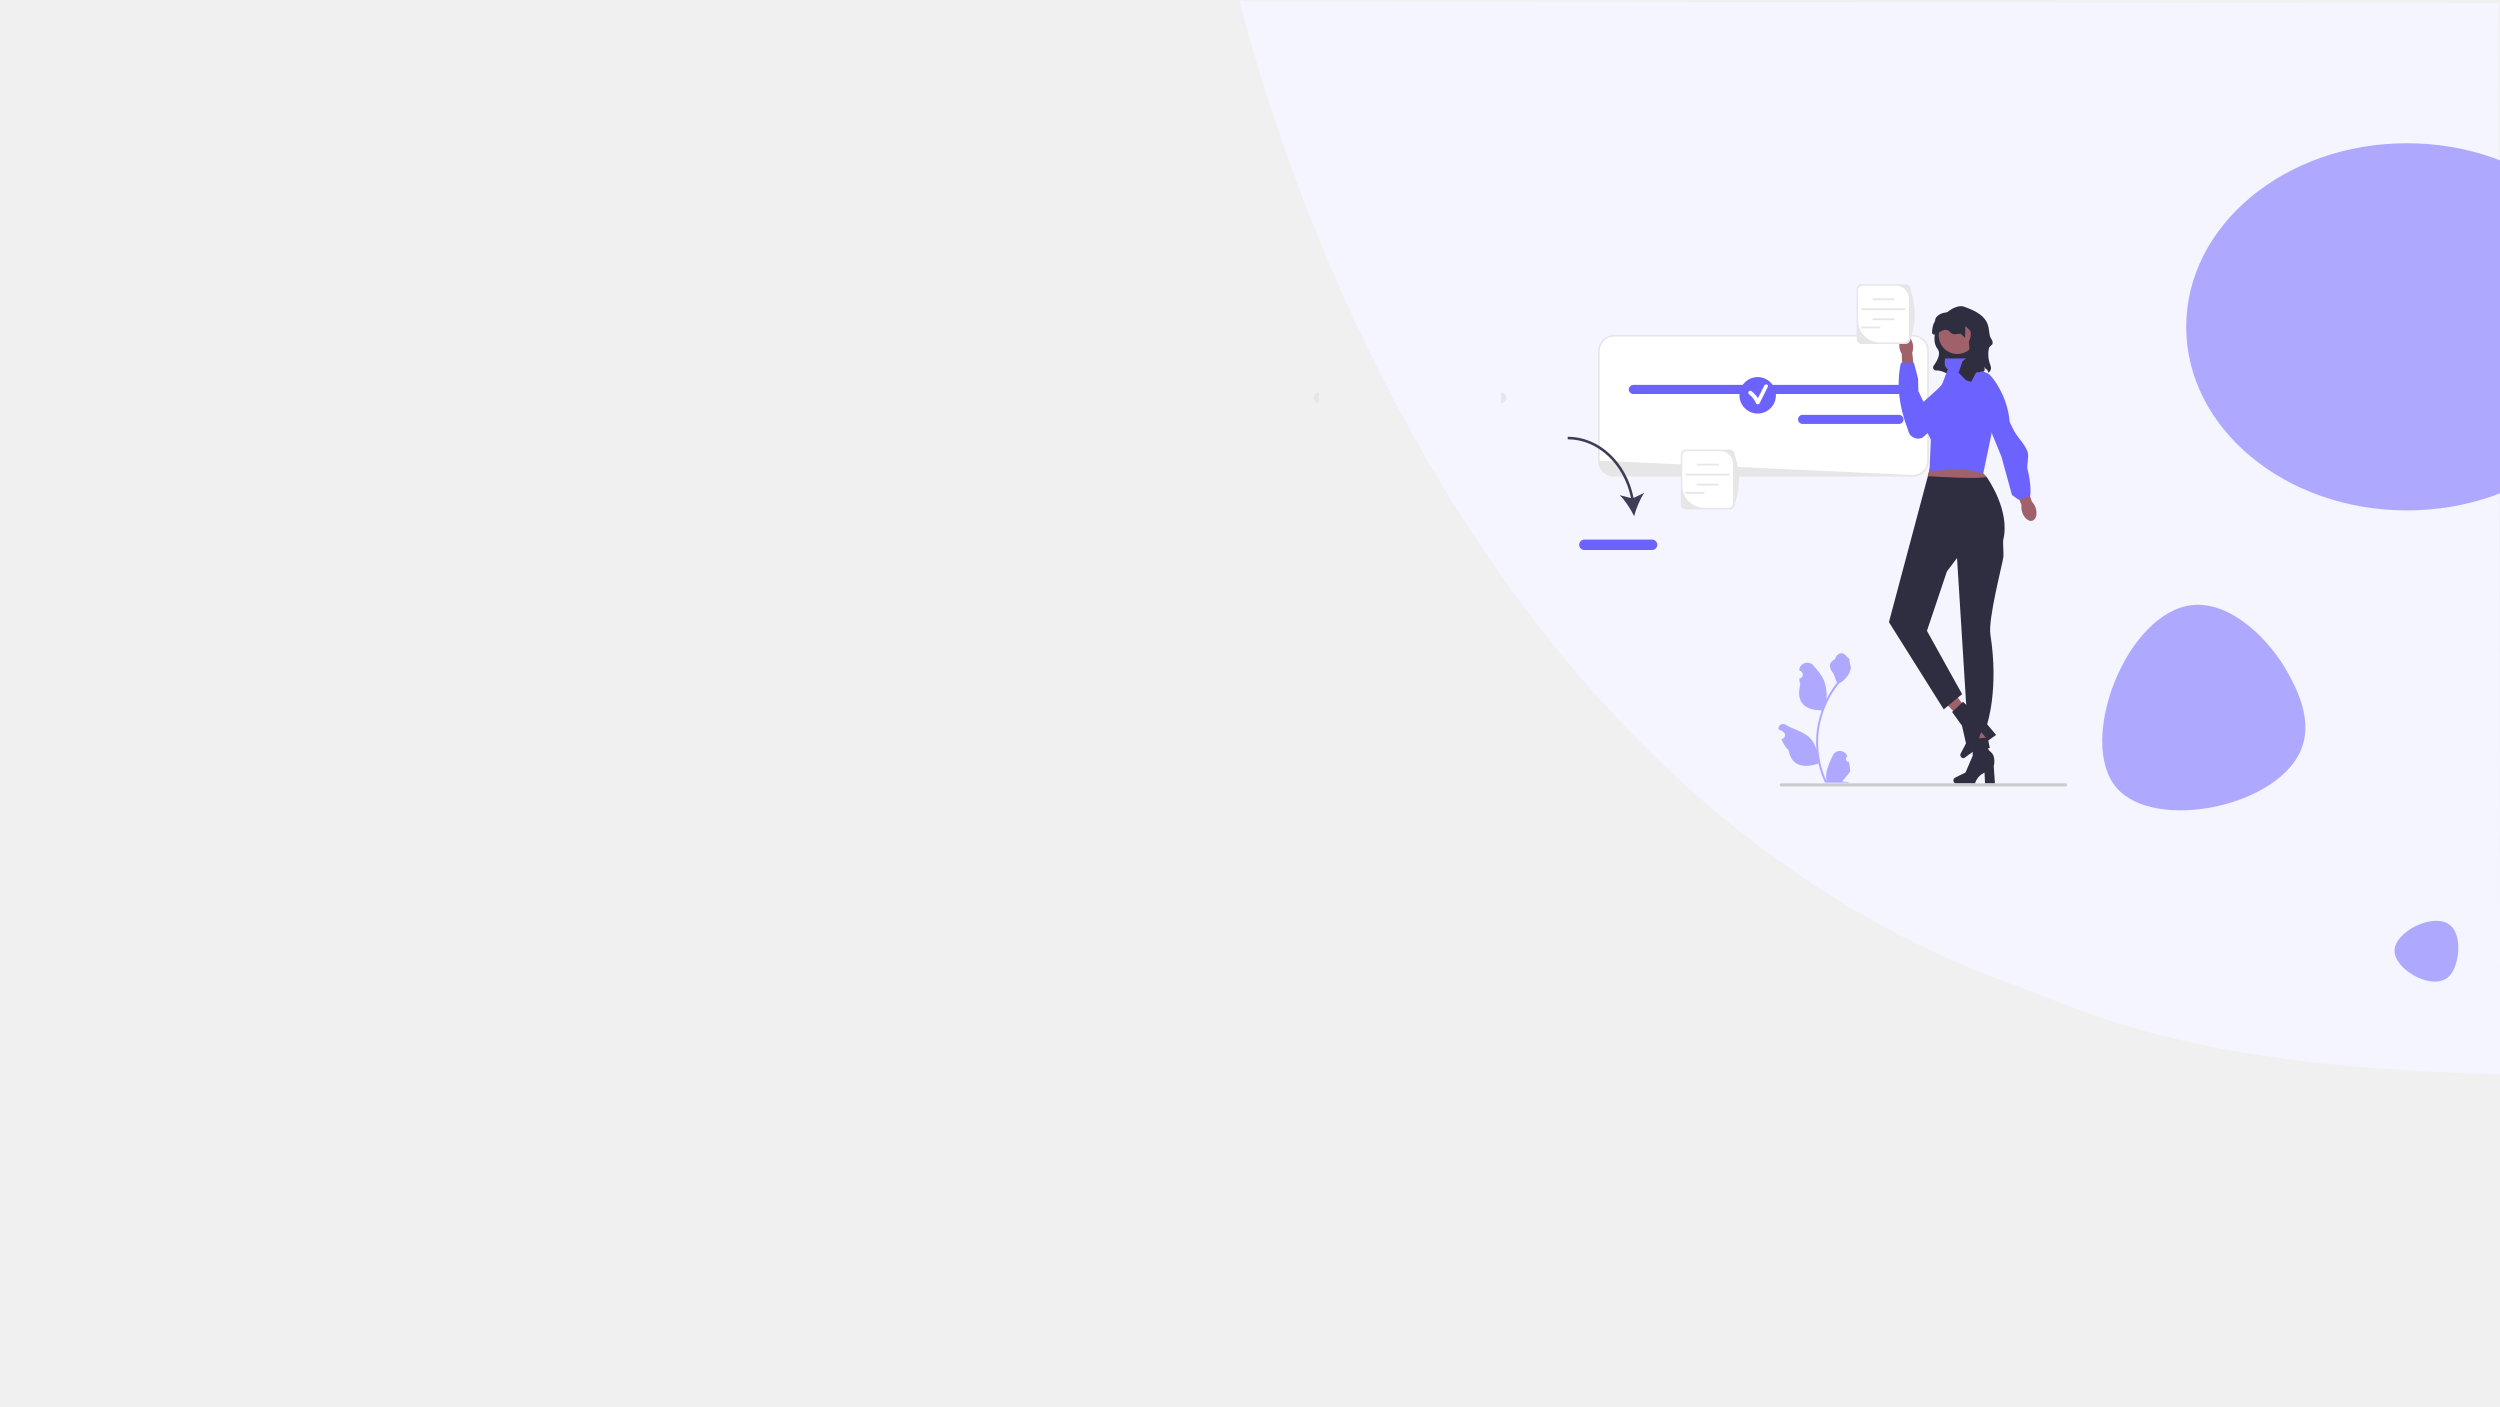
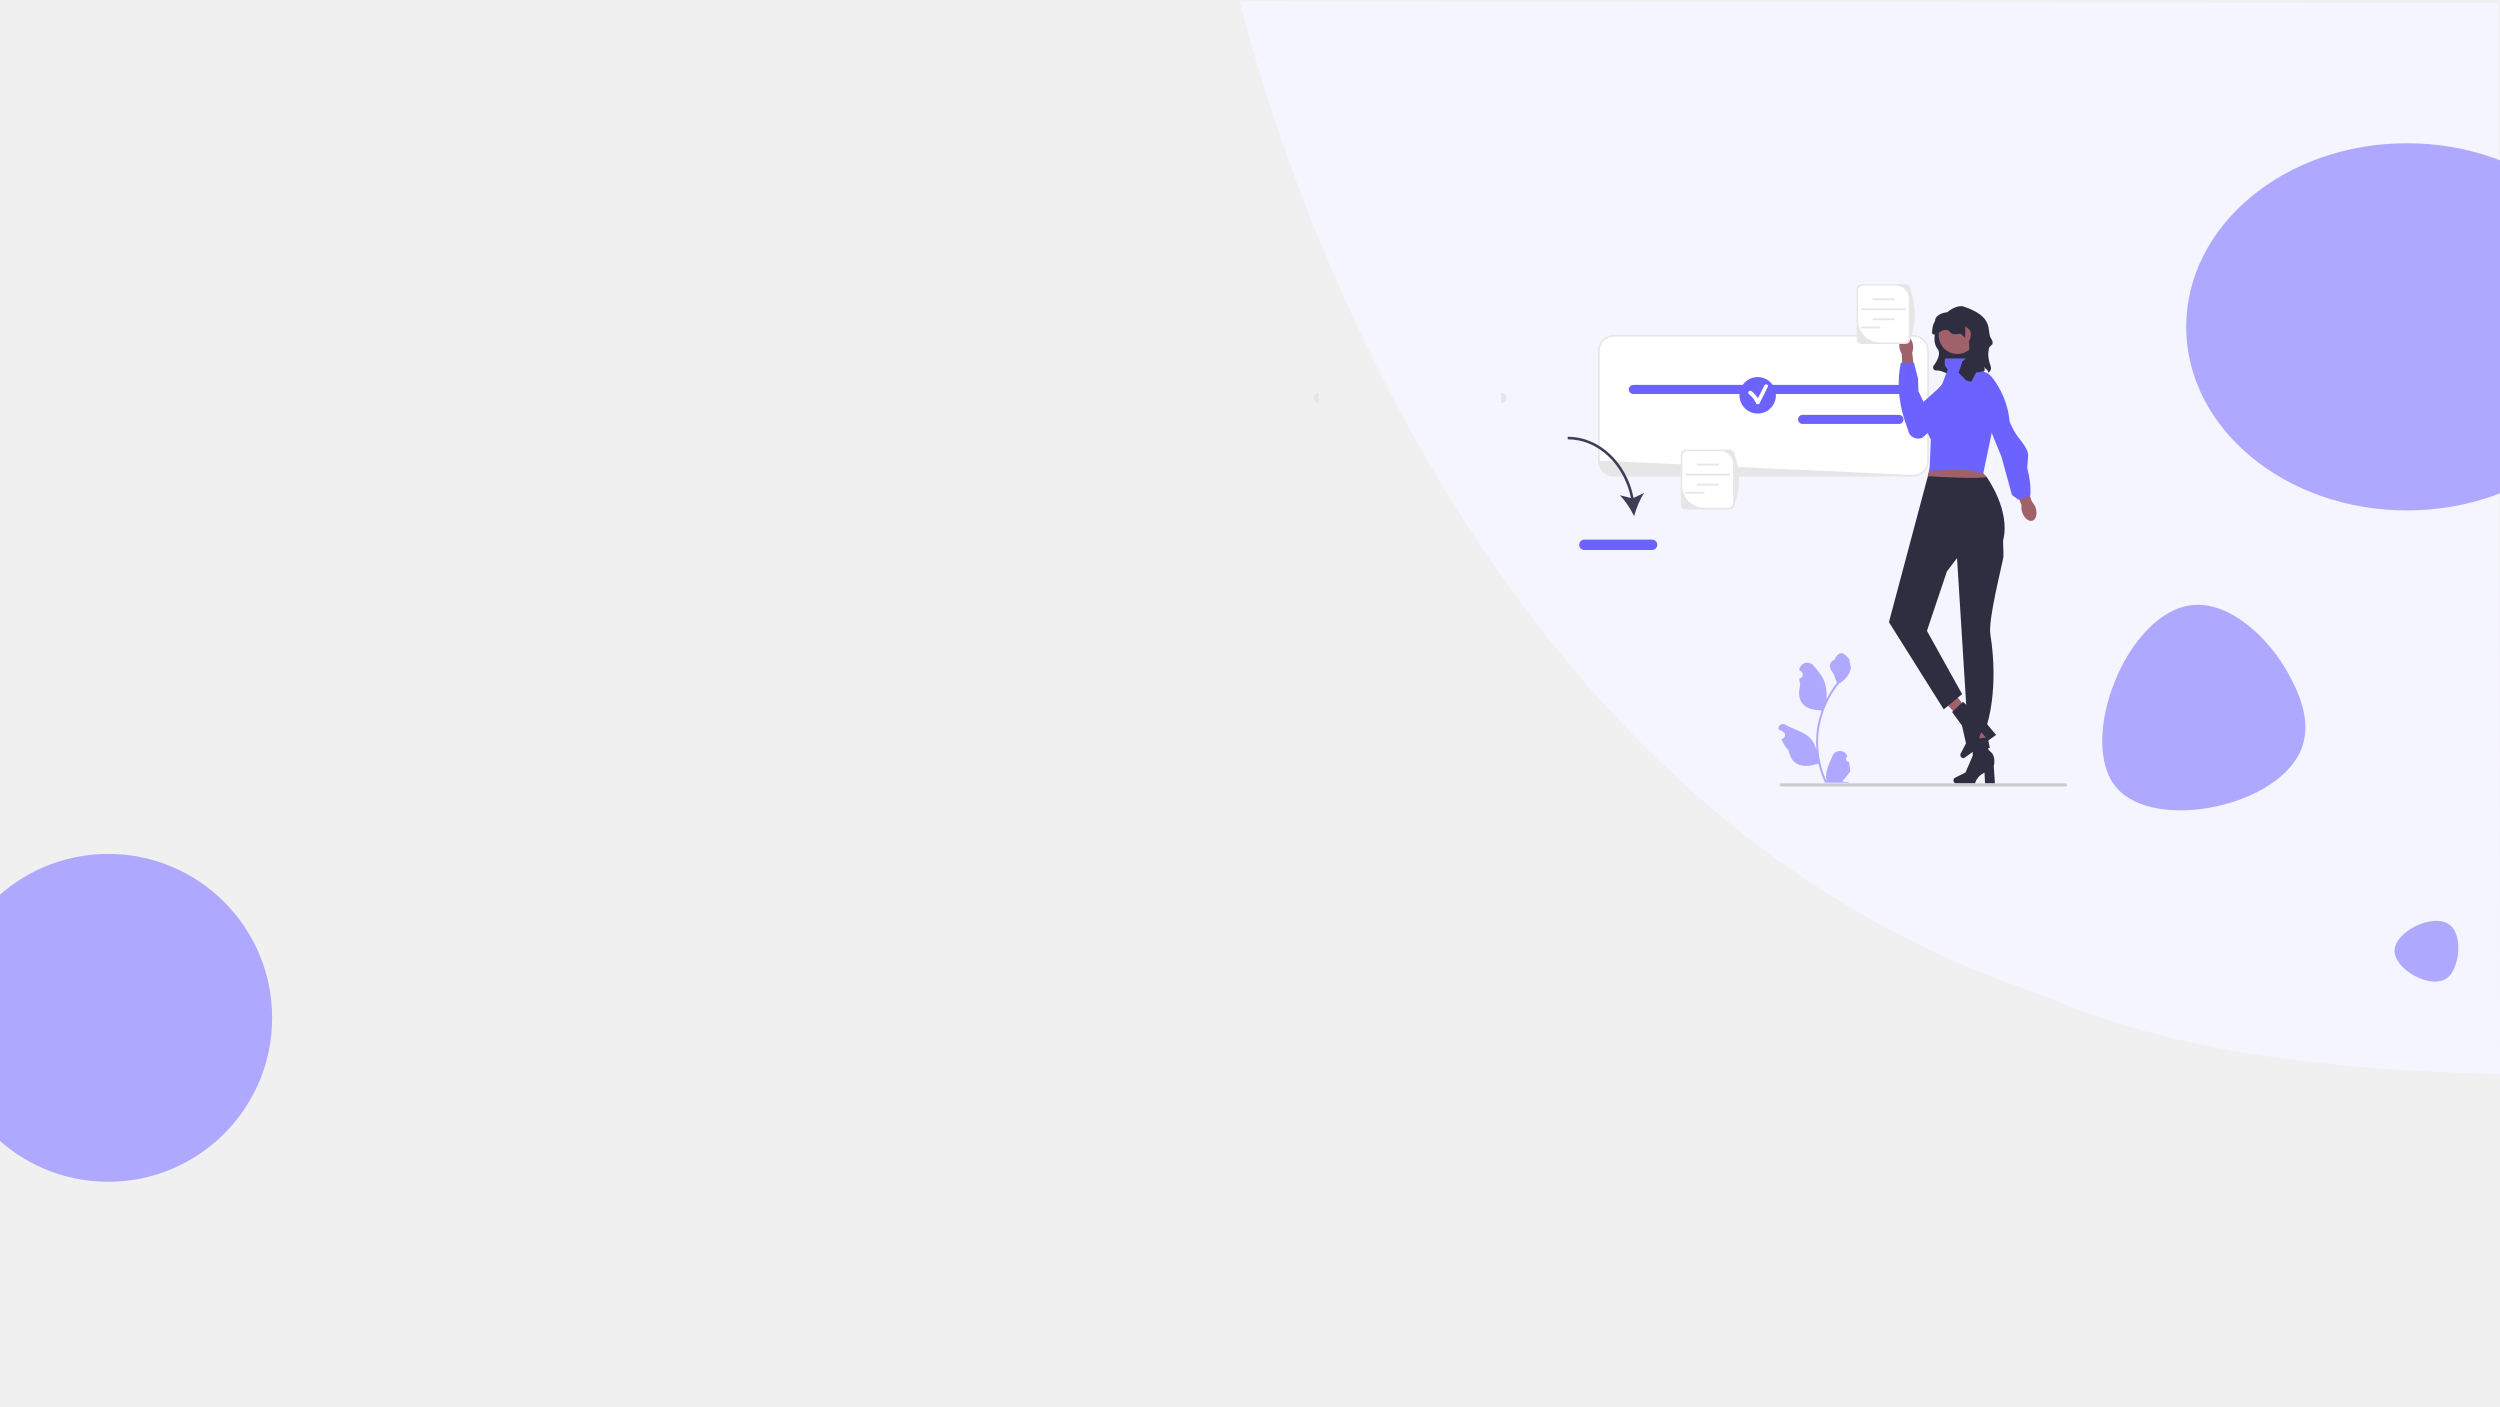
<svg xmlns="http://www.w3.org/2000/svg" version="1.1" id="Layer_1" x="0px" y="0px" viewBox="0 0 1920 1080" style="enable-background:new 0 0 1920 1080;" xml:space="preserve">
  <style type="text/css">
	.st0{fill:#F4F5FF;}
	.st1{fill:#FFFFFF;}
	.st2{fill:#E6E6E6;}
	.st3{fill:#6C63FF;}
	.st4{fill:#3F3D56;}
	.st5{fill:#2F2E41;}
	.st6{fill:#A0616A;}
	.st7{fill:#AEA9FF;}
	.st8{fill:#CCCCCC;}
</style>
  <g>
    <path class="st0" d="M952,1c22.3,86.5,162.8,600.2,596,756c58.6,21.1,131.7,62.2,372,68l-1.1-822.7L952,1z" />
    <path class="st1" d="M1227.3,269.5v84.3c0,6.8,5.5,12.3,12.3,12.3h229.5c6.8,0,12.3-5.5,12.3-12.3v-84.3c0-6.8-5.5-12.3-12.3-12.3   h-229.5C1232.8,257.2,1227.3,262.7,1227.3,269.5z" />
    <path class="st2" d="M1227.3,269.5v84.3c0,6.8,5.5,12.3,12.3,12.3h229.5c6.8,0,12.3-5.5,12.3-12.3v-84.3c0-6.8-5.5-12.3-12.3-12.3   h-229.5C1232.8,257.2,1227.3,262.7,1227.3,269.5z M1228.6,353.8v-84.3c0-6.1,5-11,11-11h229.5c6.1,0,11,5,11,11v84.3   c0,6.1-5,11-11,11" />
    <path class="st3" d="M1461.9,299.1L1461.9,299.1c0,1.9-1.6,3.5-3.5,3.5h-204c-1.9,0-3.5-1.6-3.5-3.5c0-1.9,1.6-3.5,3.5-3.5h204   C1460.3,295.6,1461.9,297.2,1461.9,299.1z" />
    <path class="st3" d="M1461.9,322.1L1461.9,322.1c0,1.9-1.6,3.5-3.5,3.5h-74c-1.9,0-3.5-1.6-3.5-3.5c0-1.9,1.6-3.5,3.5-3.5h74   C1460.3,318.6,1461.9,320.2,1461.9,322.1z" />
-     <line class="st2" x1="1180.5" y1="384.7" x2="1180.5" y2="385.7" />
    <path class="st2" d="M1152.9,301.6c2.2,0,4,1.8,4,4c0,2.2-1.8,4-4,4" />
    <path class="st2" d="M1012.9,309.6c-2.2,0-4-1.8-4-4c0-2.2,1.8-4,4-4" />
-     <path class="st2" d="M1180.5,397.7v1" />
+     <line class="st2" x1="1180.5" y1="397.7" x2="1180.5" y2="398.7" />
    <path class="st4" d="M1204,335.4v2c23.1,0,43.2,18.9,48.6,45.1l-8.7-2.2c4.2,4,8.5,10.7,11.1,16.1c1.6-5.9,4.5-13.2,7.8-17.9   l-8.2,3.9C1249.2,355.1,1228.1,335.4,1204,335.4z" />
    <path class="st3" d="M1212.8,418.4c0-2.2,1.8-4,4-4h52c2.2,0,4,1.8,4,4c0,2.2-1.8,4-4,4h-52   C1214.6,422.4,1212.8,420.6,1212.8,418.4z" />
    <circle class="st3" cx="1349.9" cy="303.6" r="14" />
    <path class="st1" d="M1357.2,295.4c-0.7-0.4-1.7-0.2-2.1,0.5c-1.7,3.3-3.3,6.6-5,9.9c-1.3-2.1-3.1-3.9-5.1-5.5   c-0.6-0.5-1.7-0.1-2.1,0.5c-0.5,0.8-0.1,1.6,0.5,2.1c2.3,1.8,4.1,4.2,5.3,6.9c0.5,1,2.1,0.9,2.6,0c2.1-4.1,4.2-8.2,6.2-12.4   C1358.1,296.8,1357.9,295.9,1357.2,295.4z" />
    <path class="st2" d="M1294.7,391.2c-2.1,0-3.8-1.7-3.8-3.8v-38.3c0-2.1,1.7-3.8,3.8-3.8h33.7c2.1,0,3.8,1.7,3.8,3.8   c4.4,12.5,4.5,25.3,0,38.3c0,2.1-1.7,3.8-3.8,3.8H1294.7z" />
    <path class="st1" d="M1295.5,346.4c-1.9,0-3.5,1.6-3.5,3.5v23.2c0,9.3,7.6,16.9,16.9,16.9h18.6c1.9,0,3.5-1.6,3.5-3.5v-30.2   c0-5.5-4.4-9.9-9.9-9.9H1295.5z" />
    <path class="st2" d="M1303,356.8c0-0.4,0.3-0.7,0.7-0.7h15.8c0.4,0,0.7,0.3,0.7,0.7s-0.3,0.7-0.7,0.7h-15.8   C1303.3,357.6,1303,357.2,1303,356.8z" />
    <path class="st2" d="M1303,372.2c0-0.4,0.3-0.7,0.7-0.7h15.8c0.4,0,0.7,0.3,0.7,0.7s-0.3,0.7-0.7,0.7h-15.8   C1303.3,373,1303,372.6,1303,372.2z" />
    <path class="st2" d="M1294.5,364.5c0-0.4,0.3-0.7,0.7-0.7h32.7c0.4,0,0.7,0.3,0.7,0.7s-0.3,0.7-0.7,0.7h-32.7   C1294.8,365.3,1294.5,364.9,1294.5,364.5z" />
    <path class="st2" d="M1294.1,378.5c0-0.4,0.3-0.7,0.7-0.7h13.7c0.4,0,0.7,0.3,0.7,0.7s-0.3,0.7-0.7,0.7h-13.7   C1294.4,379.2,1294.1,378.9,1294.1,378.5z" />
    <path class="st5" d="M1528.5,280.1c-1.6-4.3-2-8.9-0.8-13.3l2.5-2.5c0.8-3-1.5-3.8-2.1-6.9c-0.3-1.5-0.5-3-0.7-4.6   c-1.1-9.8-9.9-14.1-19.4-17.4c-5.2-1.8-18.4,5.3-18.4,16.1c-2.2-2.8-6.7,10.1-1.6,16.4c2.9,3.6-0.2,9.2-2.9,12.9   c-1.1,1.5-0.2,3.7,1.7,3.7c8.5-0.2,9.9,7.6,32.7,4c3.3-3.8,5.7-2.2,4.4-7c1.9,3.7,2.2,0.7,3.1,4.8   C1529.5,284.5,1529.4,282.4,1528.5,280.1z" />
    <path class="st6" d="M1496.2,245.1c6.9-3.9,15.6-1.5,19.5,5.4s1.5,15.6-5.4,19.5s-15.6,1.5-19.5-5.4   C1486.9,257.8,1489.4,249,1496.2,245.1z" />
    <polygon class="st6" points="1524.9,550.8 1514.1,551 1518.2,584.2 1525.5,584  " />
    <path class="st5" d="M1500.2,599.4L1500.2,599.4c0-0.9,0.5-1.7,1.2-2.1l8.1-4l5.5-12.8l0.1-12.9l11.4-1.3l1.7,8.2   c0,0-3.4-0.5,0.8,3.1c4.2,3.6,2.2,10.8,2.2,10.8l0.9,13.3h-7.6l-0.4-8.3c-5.9,2.5-7.3,8.3-7.3,8.3h-14.6   C1501.1,601.6,1500.2,600.6,1500.2,599.4z" />
    <polygon class="st6" points="1497.4,527.5 1488.7,534.1 1511.6,558.4 1517.4,553.9  " />
    <path class="st5" d="M1506,581.3c-0.5-0.7-0.6-1.7-0.3-2.4l4.2-8l-3.1-13.6l-7.6-10.5l8.4-7.8l6.2,5.7c0,0-3,1.6,2.5,2.1   s8.1,7.4,8.1,7.4l8.6,10.2l-6.1,4.4l-5.2-6.5c-3.3,5.5-1,11-1,11l-11.8,8.6C1508.1,582.6,1506.8,582.3,1506,581.3z" />
    <path class="st5" d="M1538.5,414.6L1538.5,414.6c5.5-22.5-12-47.2-12.8-48.3l-5.1-5.1l2.3-3.4l-40.5,1.1l-1.8,6.8l-29.9,112.1   l42.1,67l14.1-11.7l-27-48.6l15.3-45.6l7.8-10.3l8,128h15c0,0,9.3-27.1,2.6-69.4c-1.8-11.5,8.8-52,10-59.4   C1538.9,424.9,1538.1,416.4,1538.5,414.6z" />
    <path class="st6" d="M1525.7,366.3L1525.7,366.3l-5.2-5.1l2.3-3.4l-40.5,1.1l-1.8,6.8C1489.4,366.3,1521,368,1525.7,366.3z" />
    <path class="st3" d="M1473.3,312.1l17.9-16l4.7-12.5c-1.9-1.3-3-3.6-2-8.3h18.7l1.5,5.9l8.8,4.9l11.3,24.5l-11.1,53.2   c-14.3-6.4-41.8-0.2-41.2-2.9l1-23.3l-7.8-15.9l-0.4-1.9L1473.3,312.1z" />
    <path class="st6" d="M1458.7,266.5L1458.7,266.5c-0.5-4.6,1.4-8.6,4.3-8.9c2.9-0.3,5.7,3.1,6.2,7.7c0.2,2,0,3.9-0.6,5.4l2,19.4   l-9.1,0.7l-1-19.2C1459.6,270.3,1458.9,268.5,1458.7,266.5z" />
    <path class="st3" d="M1495.1,286.7l0.8,2.9l-17.3,21.9l-5.3-11.2l-0.2-9.4l-3.2-12.3h-10c-3.4,15.6-1.8,32.7,5.5,51.8   c0.8,5,6.2,7.9,10.9,5.8c1.6-0.7,34.3-31.4,34.6-39.2c0.4-9.1-17-7.3-17-7.3L1495.1,286.7z" />
    <path class="st6" d="M1553.1,393.5L1553.1,393.5c1.5,4.5,5,7.3,7.8,6.4c2.8-0.9,4-5.3,2.5-9.8c-0.6-2-1.7-3.6-2.9-4.8l-6.5-18.9   l-8.8,3.2l7.3,18.3C1552.3,389.6,1552.4,391.6,1553.1,393.5z" />
    <path class="st3" d="M1510.9,286.7l26.2,64l8.1,29.5l4.9,3.5l9.1-3c0,0,1.2-7.5-2.1-20.5c-0.6-2.5,1.2-10,0.2-12.9   c-2.6-7.4-8.7-11.4-12.3-20c-0.6-1.4-1.6-2.7-1.7-4.2c-1.7-19.1-12.9-33.4-15.4-35.4C1521.7,282.6,1510.9,286.7,1510.9,286.7z" />
    <path class="st2" d="M1425.9,260.4v-38.3c0-2.1,1.7-3.8,3.8-3.8h33.7c2.1,0,3.8,1.7,3.8,3.8c4.4,12.5,4.5,25.3,0,38.3   c0,2.1-1.7,3.8-3.8,3.8h-33.7C1427.6,264.2,1425.9,262.5,1425.9,260.4z" />
    <path class="st1" d="M1430.5,219.4c-1.9,0-3.5,1.6-3.5,3.5v23.2c0,9.3,7.6,16.9,16.9,16.9h18.6c1.9,0,3.5-1.6,3.5-3.5v-30.2   c0-5.5-4.4-9.9-9.9-9.9H1430.5z" />
    <path class="st2" d="M1438,229.8c0-0.4,0.3-0.7,0.7-0.7h15.8c0.4,0,0.7,0.3,0.7,0.7c0,0.4-0.3,0.7-0.7,0.7h-15.8   C1438.3,230.6,1438,230.2,1438,229.8z" />
    <path class="st2" d="M1438,245.2c0-0.4,0.3-0.7,0.7-0.7h15.8c0.4,0,0.7,0.3,0.7,0.7c0,0.4-0.3,0.7-0.7,0.7h-15.8   C1438.3,246,1438,245.6,1438,245.2z" />
    <path class="st2" d="M1429.5,237.5c0-0.4,0.3-0.7,0.7-0.7h32.7c0.4,0,0.7,0.3,0.7,0.7s-0.3,0.7-0.7,0.7h-32.7   C1429.8,238.3,1429.5,237.9,1429.5,237.5z" />
    <path class="st2" d="M1429.1,251.5c0-0.4,0.3-0.7,0.7-0.7h13.7c0.4,0,0.7,0.3,0.7,0.7s-0.3,0.7-0.7,0.7h-13.7   C1429.4,252.2,1429.1,251.9,1429.1,251.5z" />
    <path class="st7" d="M1420,585.1L1420,585.1c0.6,2.5,0.9,5.1,0.9,7.6c-0.7,0.8-1.4,1.7-2,2.5l-0.1,0.1c-1.3,1.6-2.7,3.3-4,4.9   c1.6,0.3,3.3,0.4,5,0.3c-0.1,0.2-0.1,0.4-0.2,0.6h-18c-2.2-4.7-3.9-9.7-5-14.7c-10.6,3.6-20.6,2.5-22.9-10   c-2.4-2.6-4.3-5.6-5.6-8.8h0.1h0.1c2.8-0.4,3.6-4.1,1.2-5.6c-0.4-0.3-0.8-0.5-1.3-0.8c-0.7-0.4-1.5-0.8-2.3-1.1V560   c-0.4-3,2.8-5,5.4-3.4c5.3,3.3,12.3,4.8,17.3,8.8c3.3,2.7,5.6,6.7,6.4,10.9v0.1c-0.3-3.8-0.3-7.7-0.1-11.5c0.2-3,0.7-6.1,1.3-9   c0.7-3.4,1.6-6.7,2.8-10c-0.3-0.1-0.5-0.3-0.7-0.4c-11.4-0.2-19.4-5.4-15.7-19.8c-0.4-1.5-0.7-3-0.8-4.6h0.1   c2.8-0.4,3.6-4.1,1.2-5.6c-0.4-0.3-0.8-0.5-1.3-0.8v-0.2c0.6-5.6,7.7-7.5,11.2-3.1c2.9,3.6,6.2,7.2,7.9,11.4   c1.5,3.7,2.4,9.4,1.8,14.2c2.2-4.3,4.7-8.4,7.7-12.2c0.2-0.2,0.3-0.4,0.5-0.6c-1.6-2.5-1.8-5.7-3.6-8c-2.8-3.7-2.8-7.5,1.8-9.8   c2.1-5.5,6.3-6.2,9.2-2.2c0.6,0.8,1.6,1.2,2.1,2.1c-0.3,0.4,0.8,6.4,1.2,6.3c-0.2,1.4-0.7,2.8-1.3,4.1c-1.7,3.5-4.6,6.5-8.1,8.4   c-7.2,9-12.2,19.7-14.5,31c-0.4,2.1-0.8,4.2-1,6.3c-0.3,2.6-0.4,5.2-0.4,7.8c0,10.3,2.3,20.6,6.6,30c-0.5-2-0.6-4.1-0.3-6.2   c0.6-4.7,2.9-9.1,4.8-13.5c2.1-5,9.2-5,11.2,0l0.1,0.1l-0.2,0.6C1416.8,582.7,1417.9,585.3,1420,585.1z" />
    <path class="st8" d="M1586.3,601.6H1368c-0.7,0-1.2,0.5-1.2,1.2s0.5,1.2,1.2,1.2h218.3c0.7,0,1.2-0.5,1.2-1.2   S1587,601.6,1586.3,601.6z" />
    <path class="st5" d="M1499.3,240.6L1499.3,240.6c-5.7-2.3-13,1.5-13.1,5.3c0,1-0.9,1.9-1.3,2.9c-0.7,2.2-1.1,4.7-1.1,7.2l1.4,1.1   c4.6-1.1,8.6-6.6,12.5-2c2.1,2.5,5.3,1.3,8.1,1.2l3.4,3.2l0.2-9.1c2.4,2.8,6.5,3.3,2.7,12.1l0.8,10.4l-5.7,4.5l-3,8.9l5.8,5.8   l3.6,1.1c1.3-0.5,3.3-7.3,4.7-7.3c0.2,0,0.4,0,0.6,0c1.5,0.1,3-0.5,3.7-1.8c2-3.5,1.9-10.2-2.9-23c5.6-8.5-8.9-20.5-17.5-20.5   L1499.3,240.6z" />
    <ellipse class="st7" cx="1848.5" cy="251" rx="169.5" ry="141" />
    <path class="st7" d="M1887,737c2-8.5,1.5-21.6-6-27c-12.5-9.1-41.7,5.5-42,20c-0.3,13.9,26,29.3,39,22   C1884.2,748.5,1886.1,740.5,1887,737z" />
    <path class="st7" d="M1757.3,517.1c-13.5-25-43.6-55.5-73.6-52.4c-50.4,5.2-89,104.5-58.2,140.3c29.6,34.5,127.1,14.3,142.7-31.8   C1775.8,551.1,1763,527.6,1757.3,517.1z" />
+     <circle class="st7" cx="83.1" cy="781.7" r="125.9" />
  </g>
</svg>
